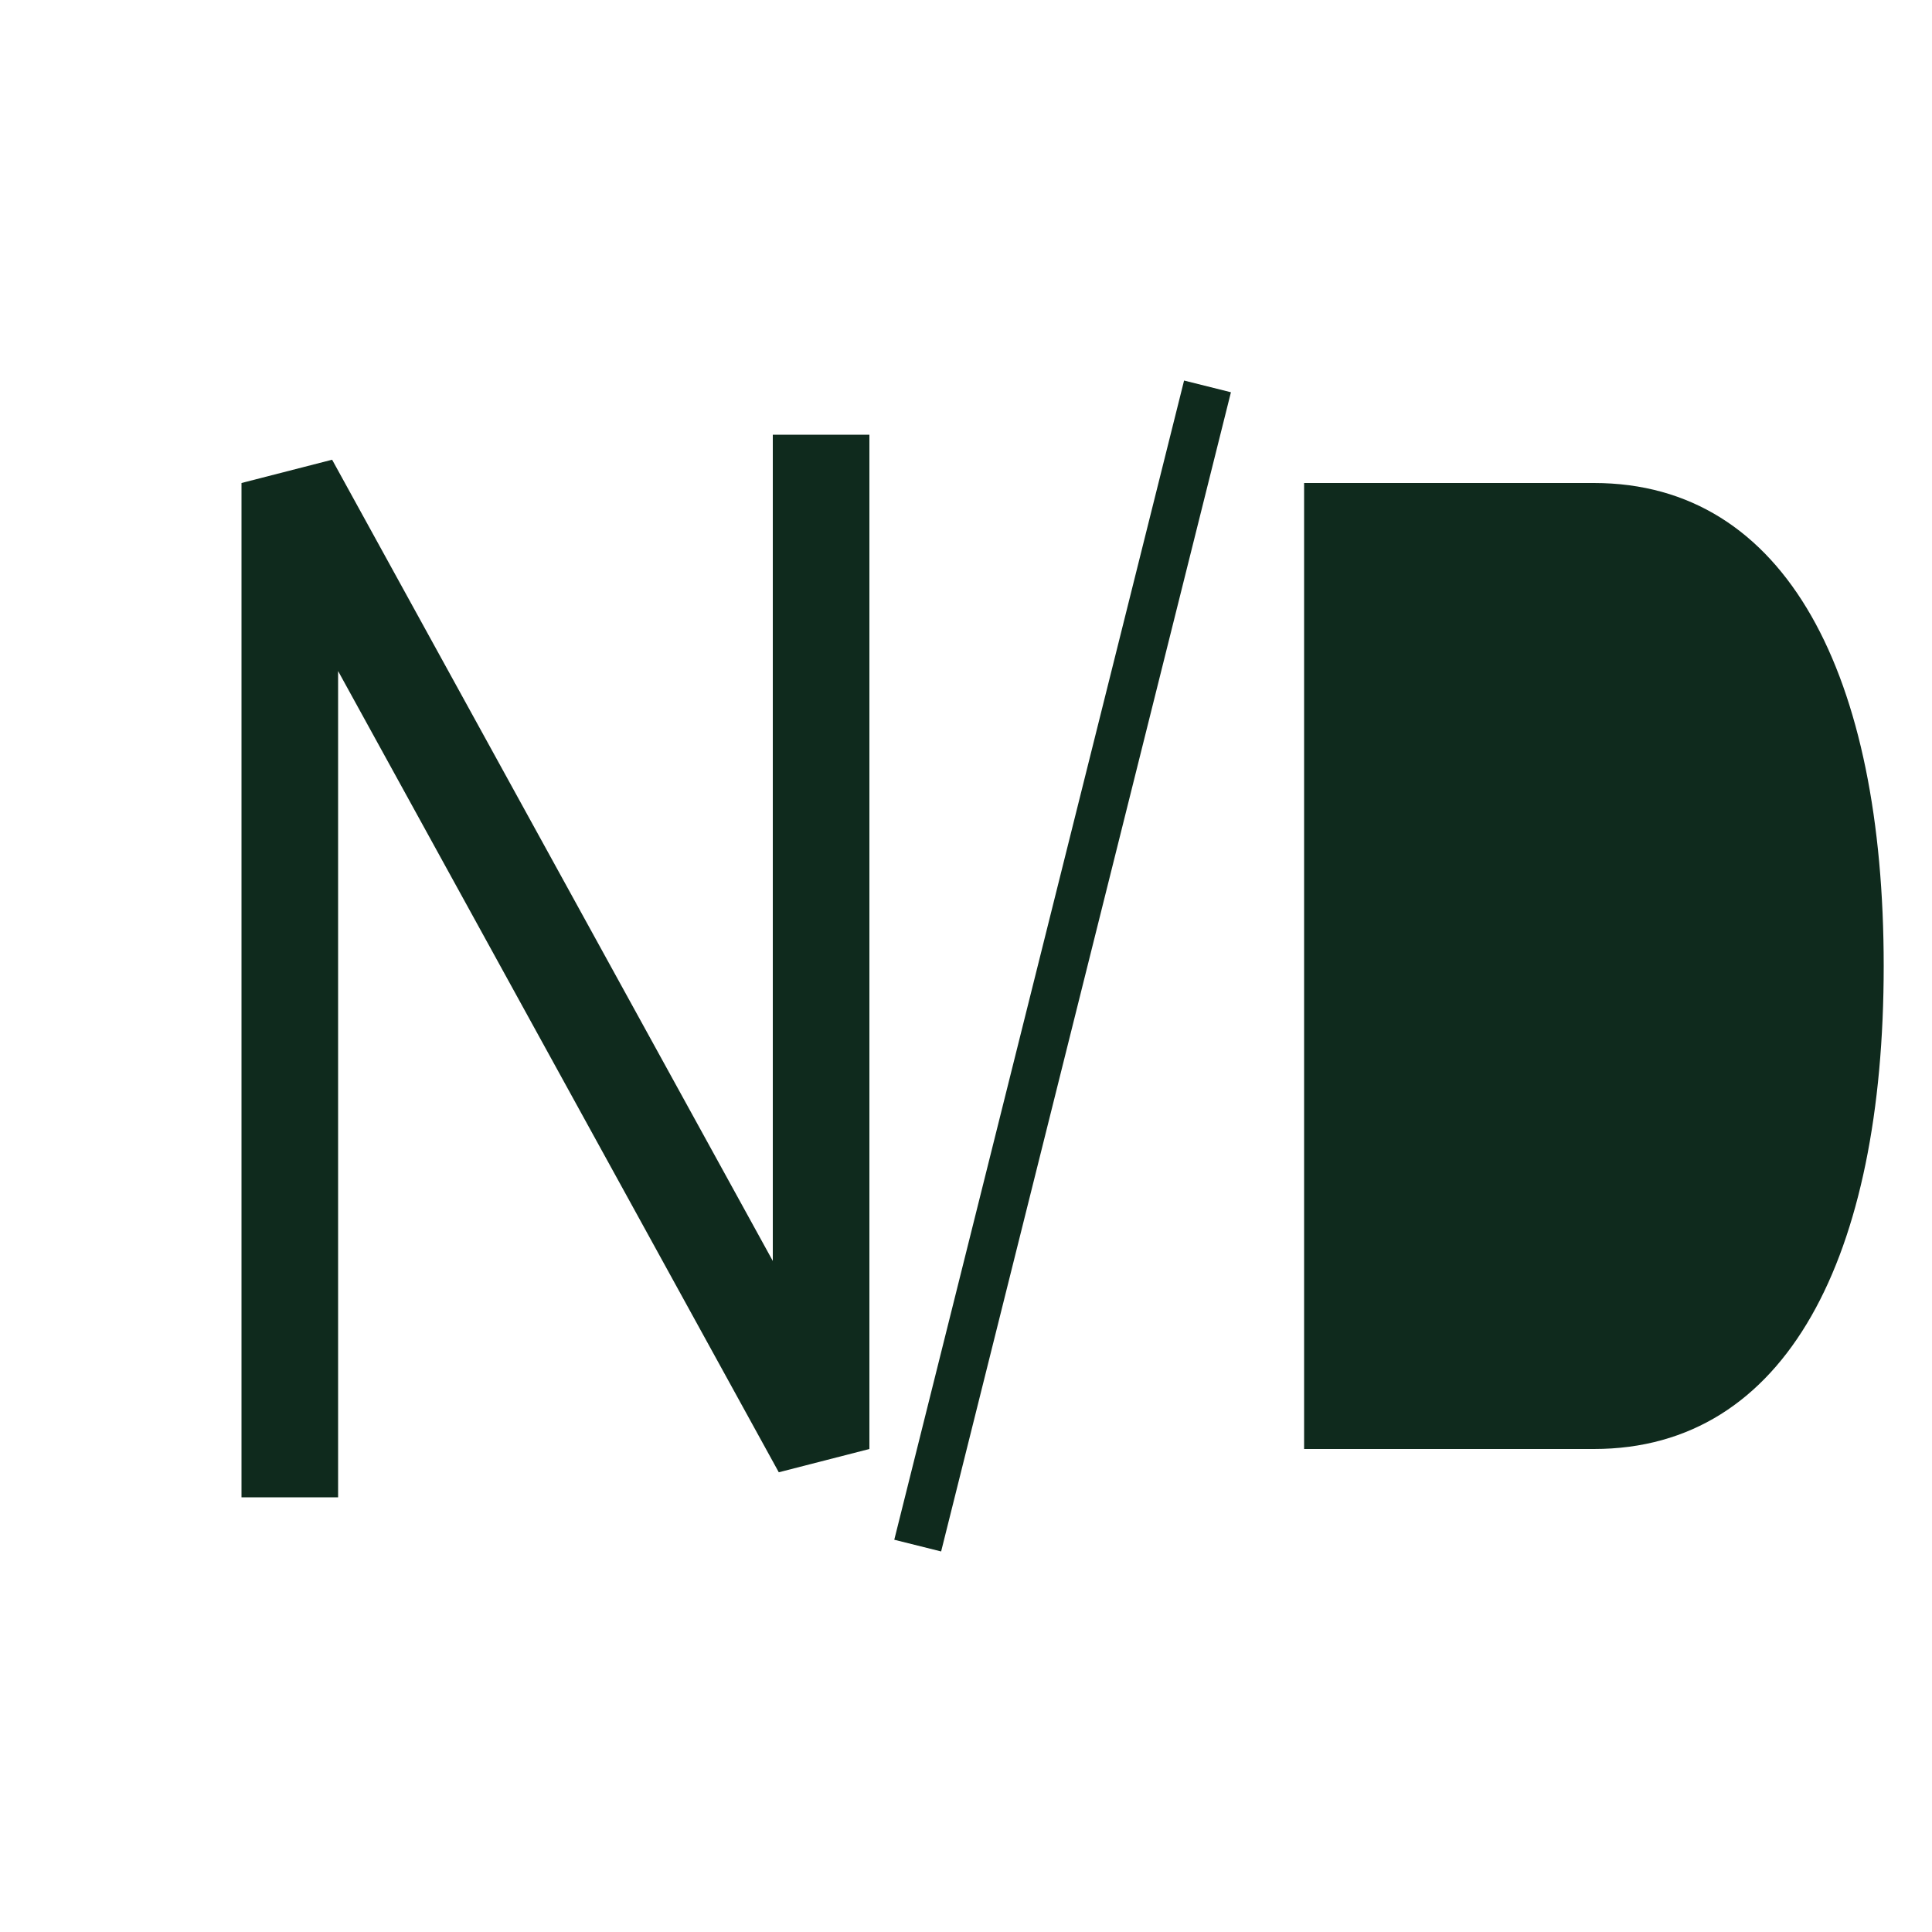
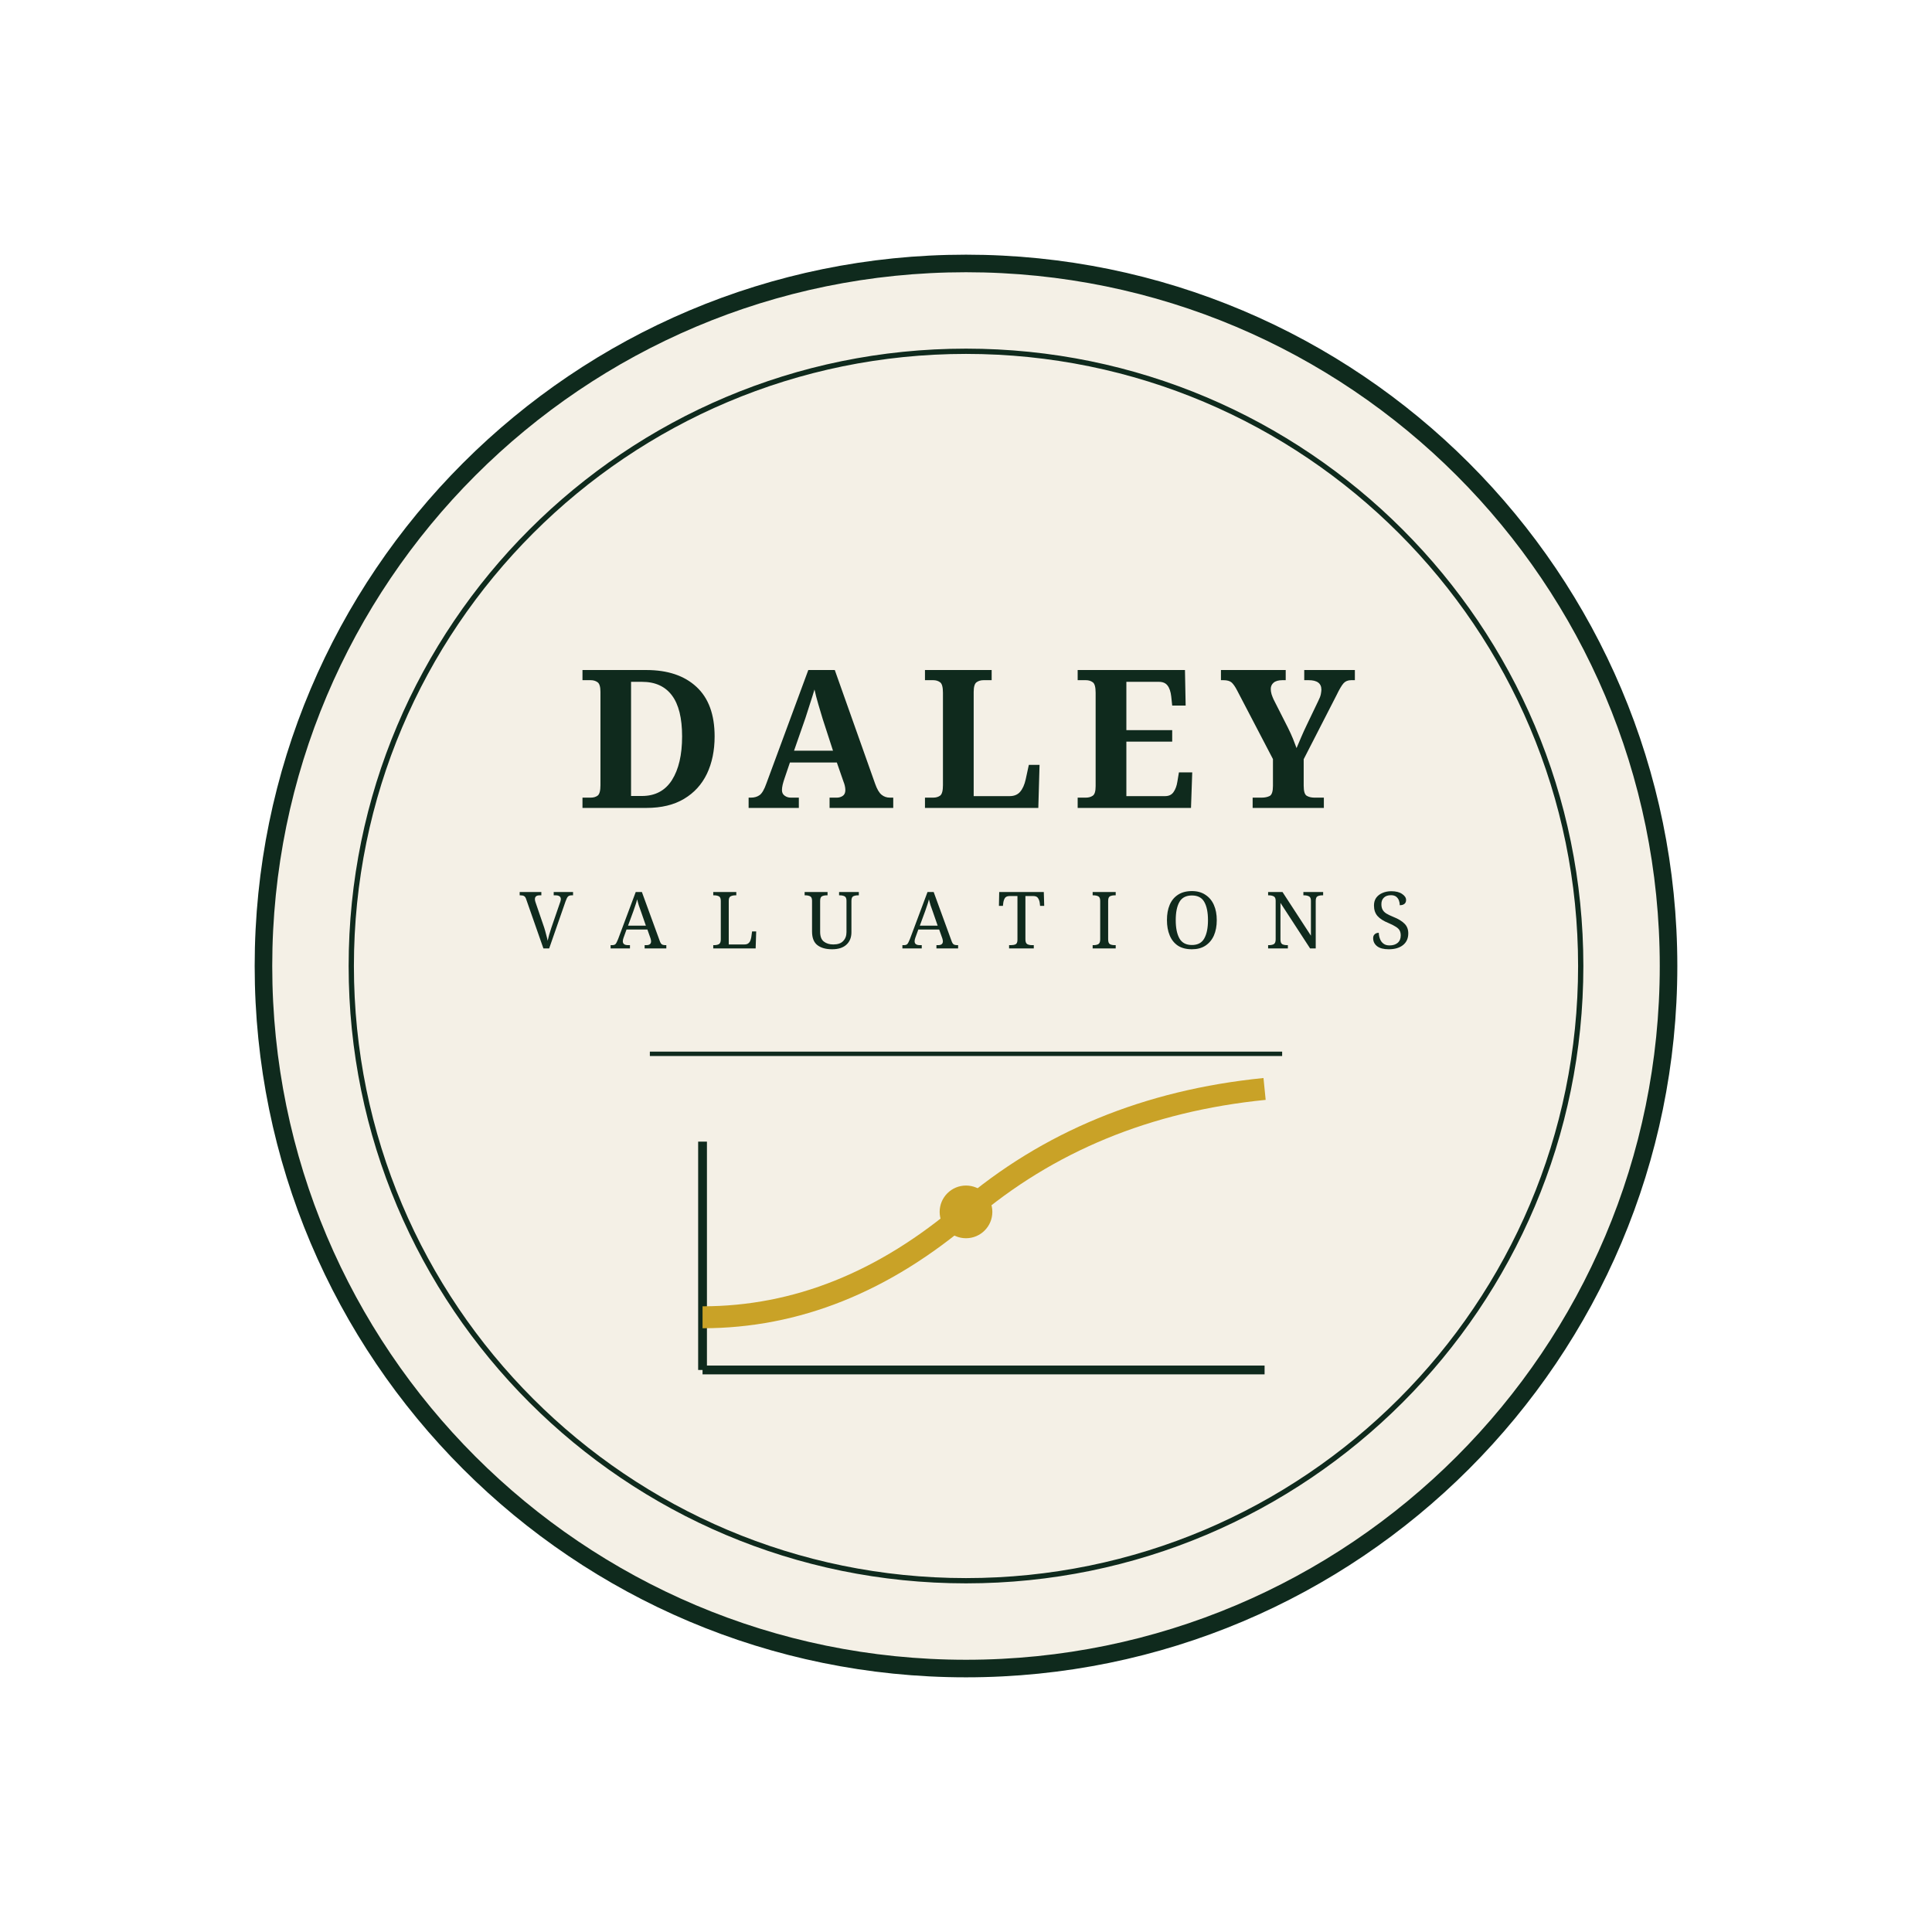
- <svg xmlns="http://www.w3.org/2000/svg" width="512" height="512" viewBox="0 0 80 80" fill="none">
-   <path d="M12 60 L12 20 L34 60 L34 20" stroke="#0f2a1d" stroke-width="4" stroke-linecap="square" fill="none" />
-   <line x1="38" y1="64" x2="50" y2="16" stroke="#0f2a1d" stroke-width="2" />
-   <path d="M54 20 L54 60 L66 60 C74 60 78 52 78 40 C78 28 74 20 66 20 Z" fill="#0f2a1d" />
+ <svg xmlns="http://www.w3.org/2000/svg" width="512" height="512" viewBox="0 0 220 220">
+   <circle cx="110" cy="110" r="80" fill="#f4f0e6" stroke="#0f2a1d" stroke-width="2" />
+   <circle cx="110" cy="110" r="70" fill="none" stroke="#0f2a1d" stroke-width="0.6" />
+   <text x="110" y="92" text-anchor="middle" font-family="'Source Serif 4', Georgia, serif" font-size="22" font-weight="700" fill="#0f2a1d" letter-spacing="3">DALEY</text>
+   <text x="110" y="108" text-anchor="middle" font-family="'Source Serif 4', Georgia, serif" font-size="9" fill="#0f2a1d" letter-spacing="5">VALUATIONS</text>
+   <line x1="74" y1="120" x2="146" y2="120" stroke="#0f2a1d" stroke-width="0.5" />
+   <g fill="none">
+     <line x1="80" y1="156" x2="144" y2="156" stroke="#0f2a1d" stroke-width="1" />
+     <line x1="80" y1="156" x2="80" y2="130" stroke="#0f2a1d" stroke-width="1" />
+     <path d="M 80 150 Q 96 150 110 138 T 144 124" stroke="#c9a227" stroke-width="2.5" />
+     <circle cx="110" cy="138" r="3" fill="#c9a227" />
+   </g>
</svg>
